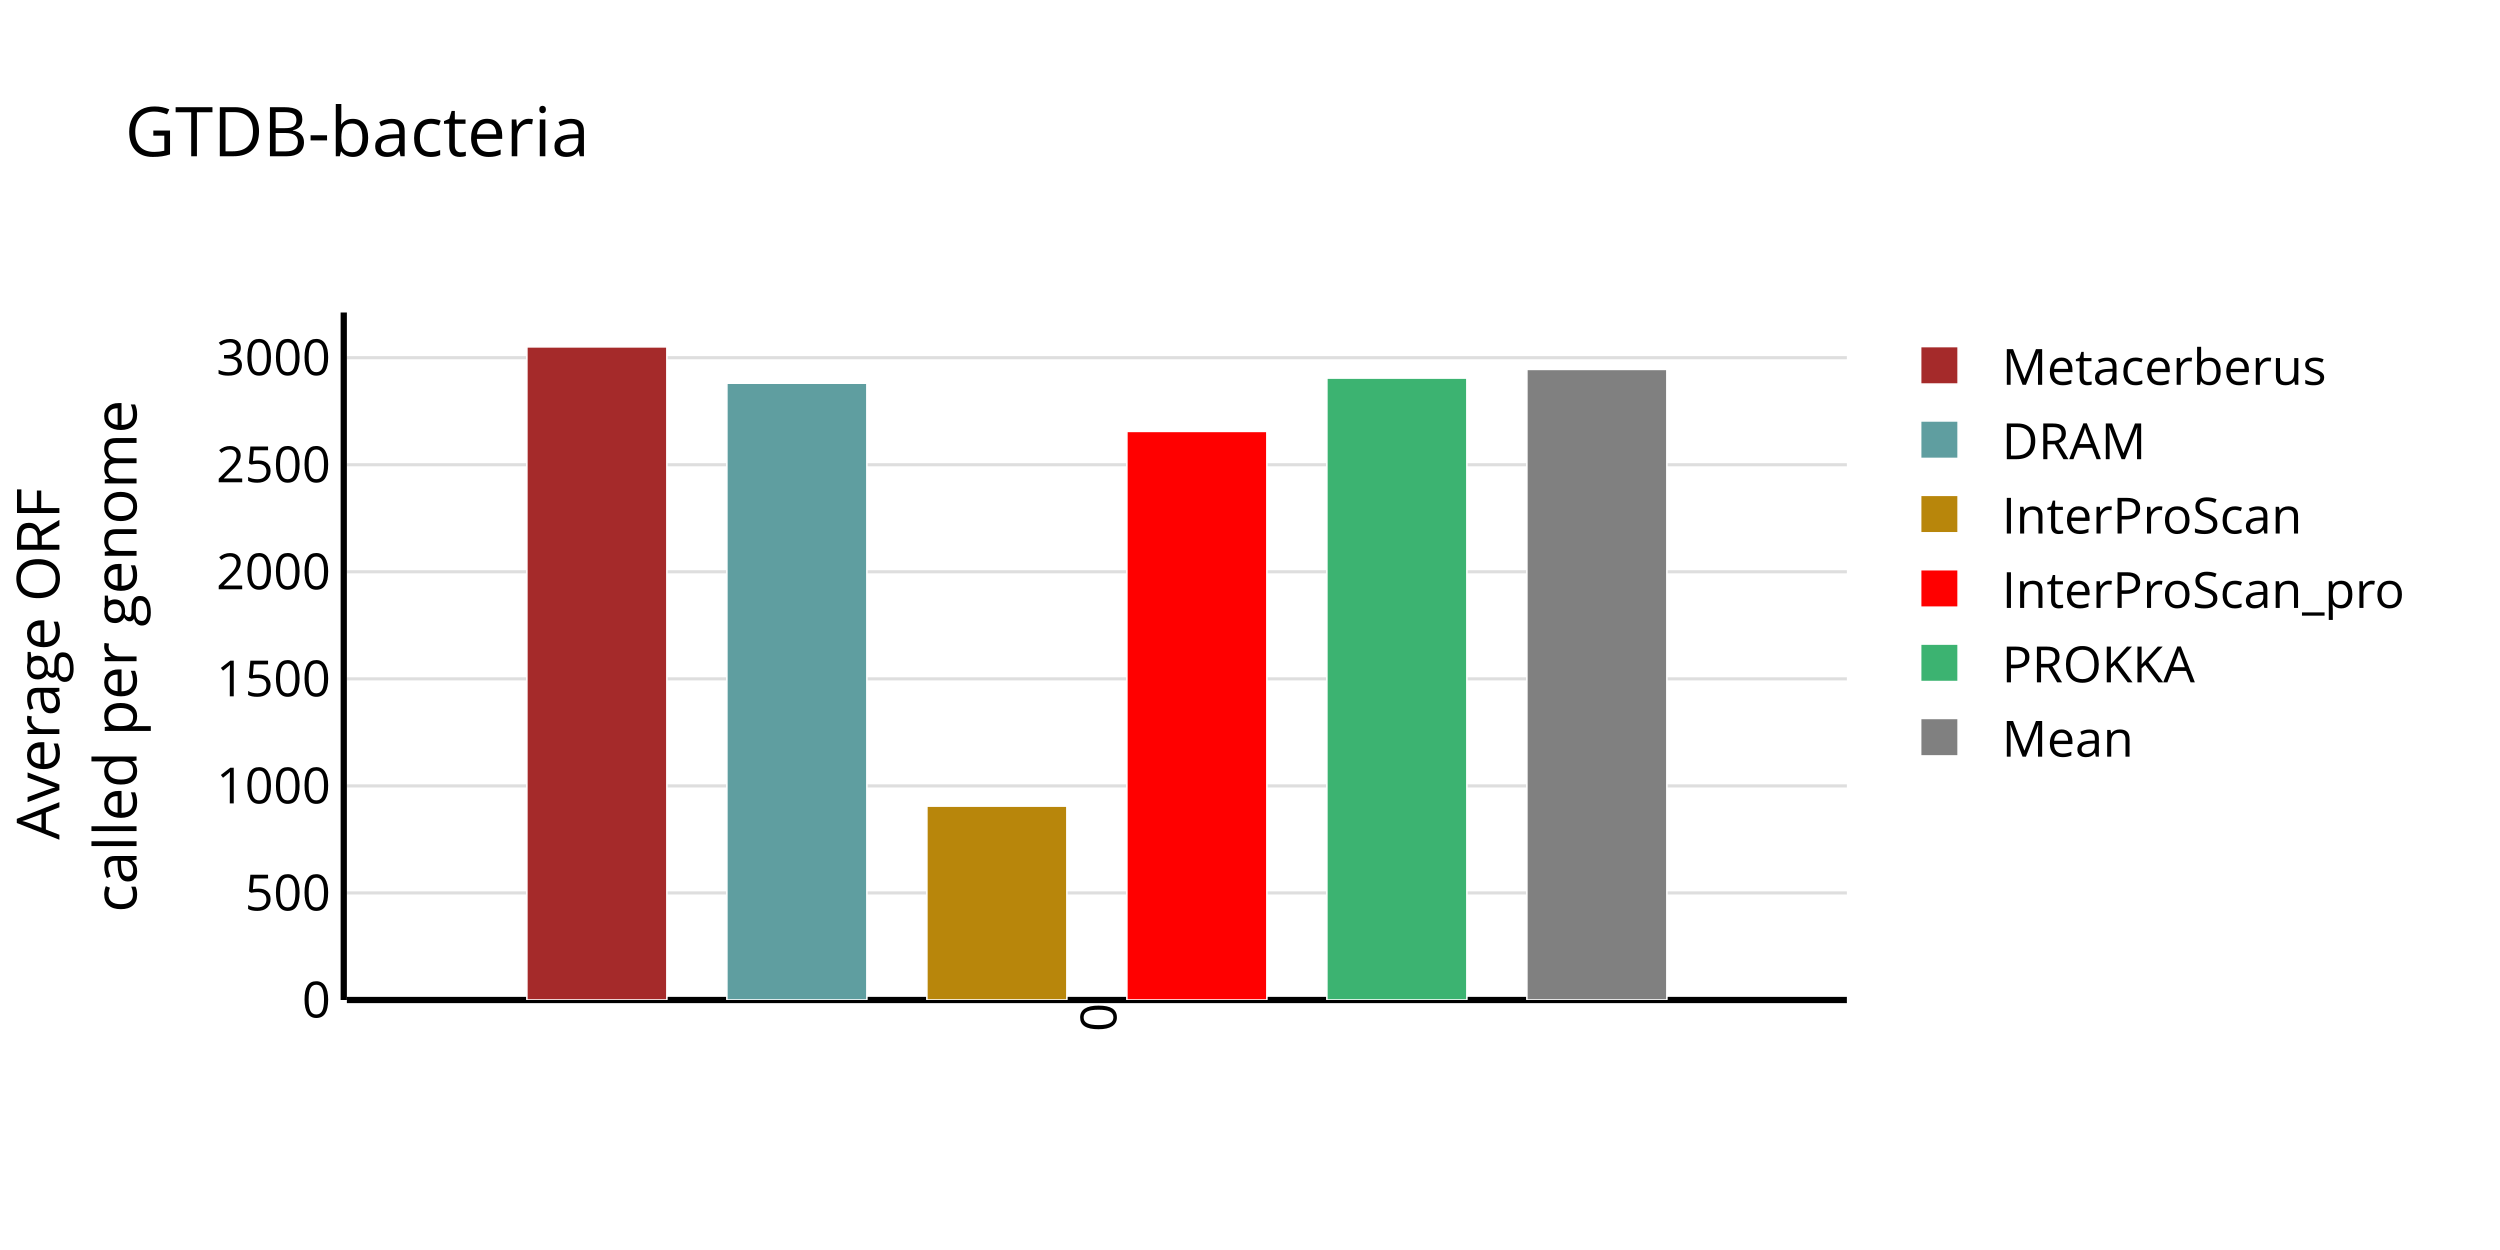
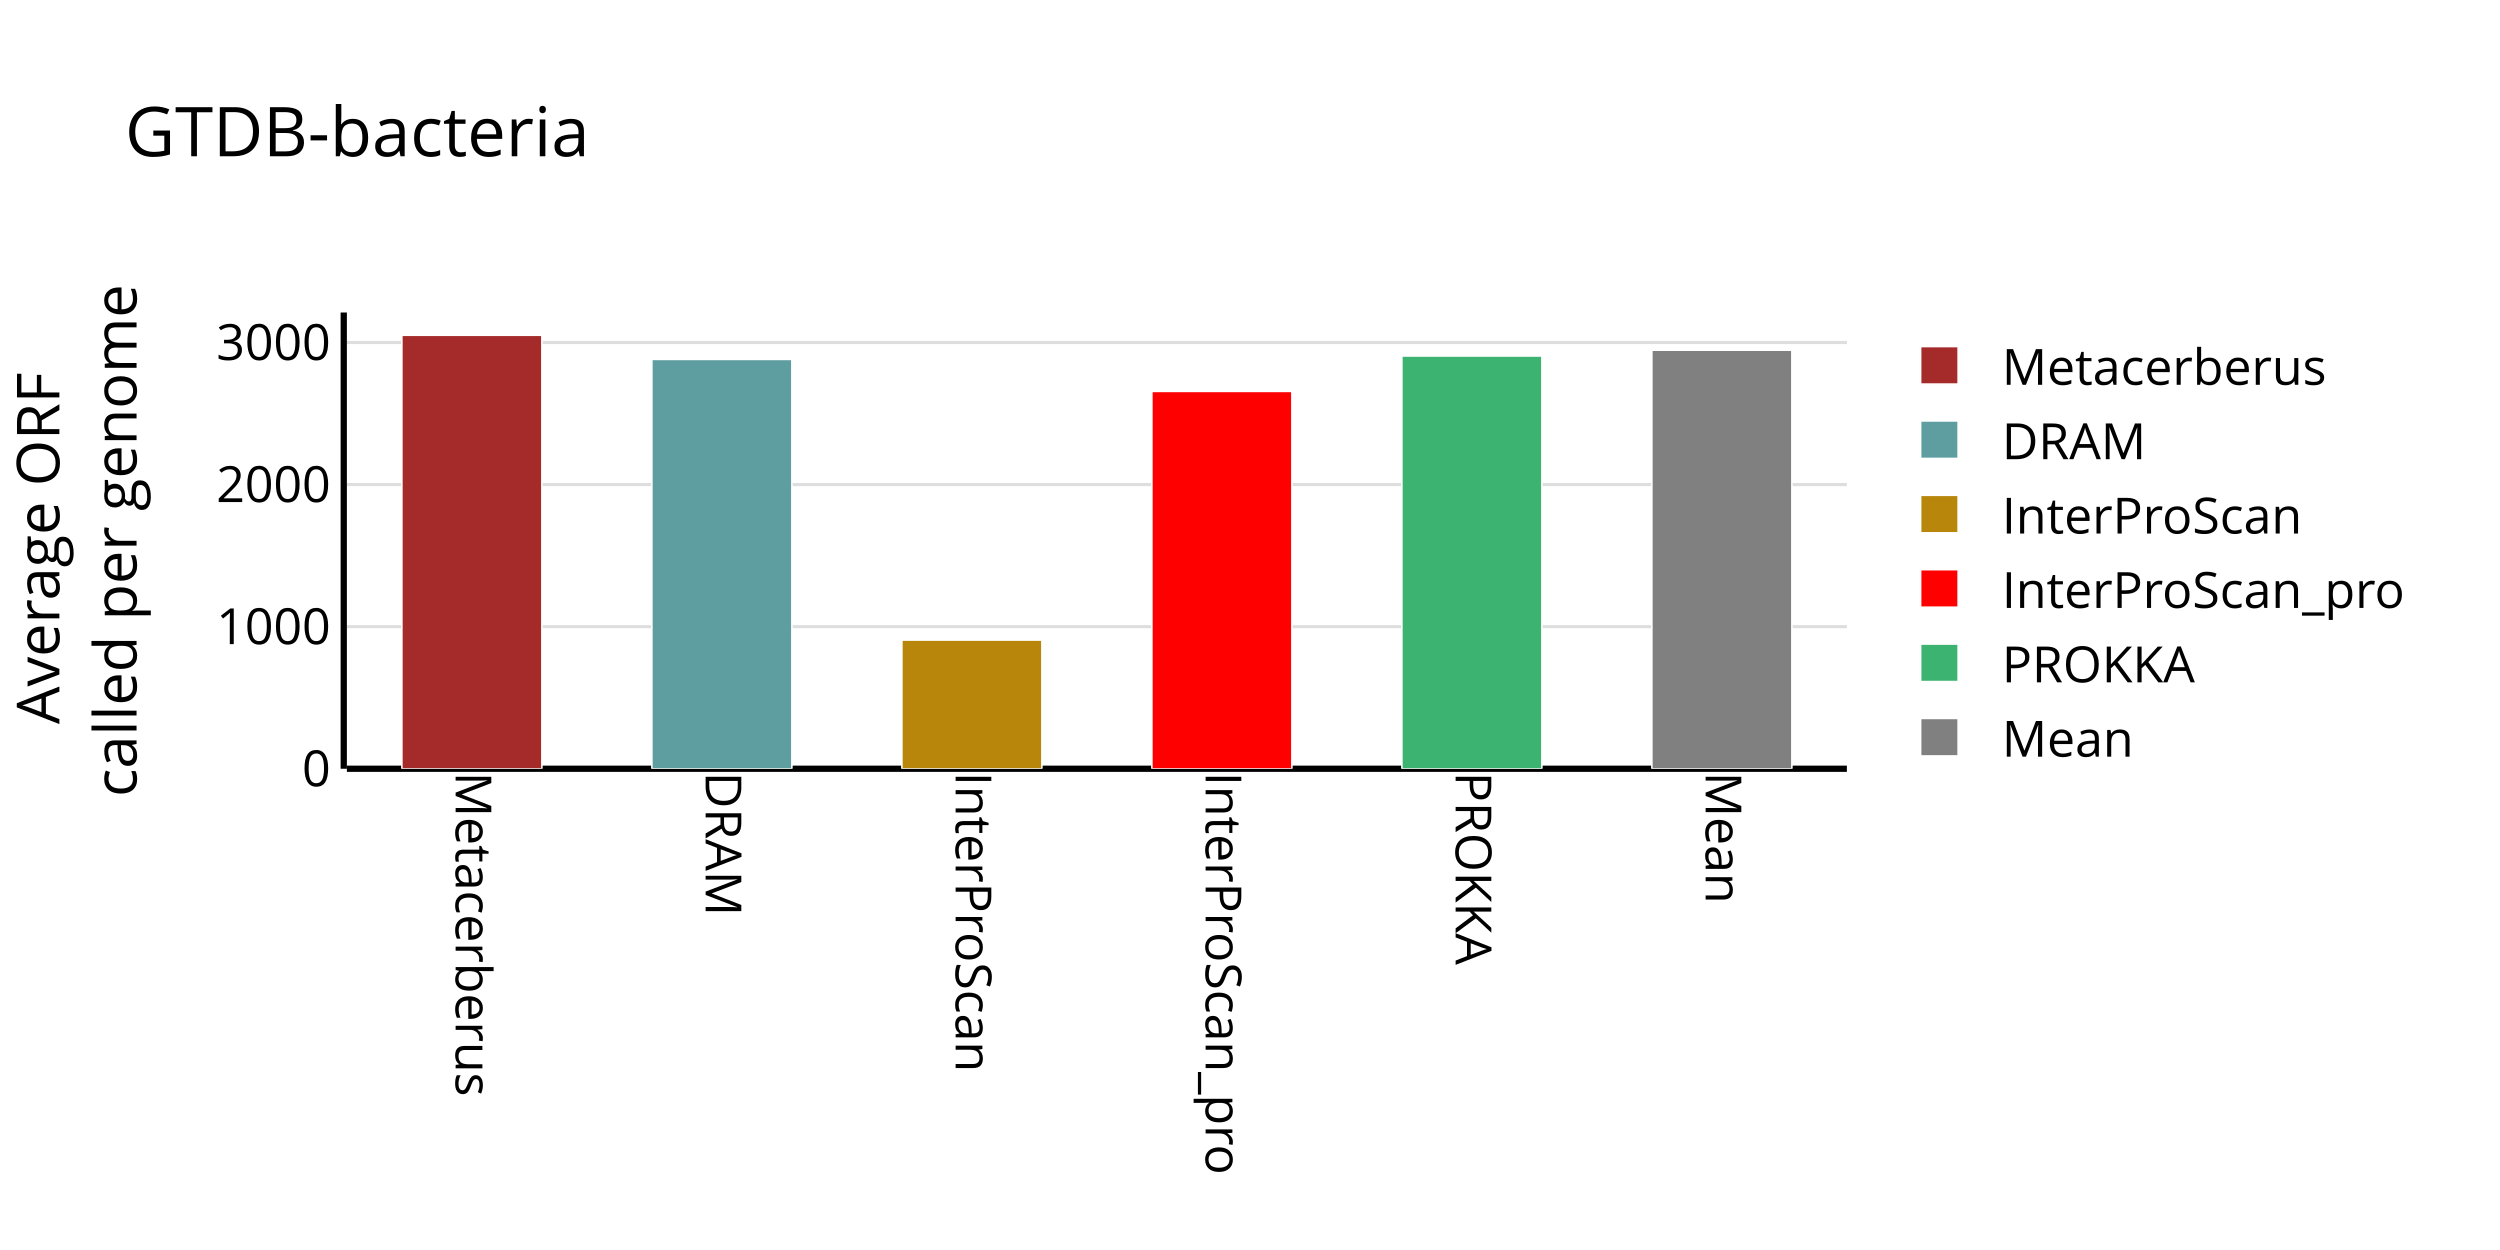
<svg xmlns="http://www.w3.org/2000/svg" class="main-svg" width="800" height="400" style="" viewBox="0 0 800 400">
  <rect x="0" y="0" width="800" height="400" style="fill: rgb(255, 255, 255); fill-opacity: 1;" />
-   <defs id="defs-e67da2">
+   <defs id="defs-022c61">
    <g class="clips">
-       <clipPath id="clipe67da2xyplot" class="plotclip">
-         <rect width="480" height="220" />
-       </clipPath>
-       <clipPath class="axesclip" id="clipe67da2x">
+       <clipPath id="clip022c61xyplot" class="plotclip">
+         <rect width="480" height="146" />
+       </clipPath>
+       <clipPath class="axesclip" id="clip022c61x">
        <rect x="111" y="0" width="480" height="400" />
      </clipPath>
-       <clipPath class="axesclip" id="clipe67da2y">
-         <rect x="0" y="100" width="800" height="220" />
-       </clipPath>
-       <clipPath class="axesclip" id="clipe67da2xy">
-         <rect x="111" y="100" width="480" height="220" />
+       <clipPath class="axesclip" id="clip022c61y">
+         <rect x="0" y="100" width="800" height="146" />
+       </clipPath>
+       <clipPath class="axesclip" id="clip022c61xy">
+         <rect x="111" y="100" width="480" height="146" />
      </clipPath>
    </g>
    <g class="gradients" />
    <g class="patterns" />
  </defs>
  <g class="bglayer" />
  <g class="layer-below">
    <g class="imagelayer" />
    <g class="shapelayer" />
  </g>
  <g class="cartesianlayer">
    <g class="subplot xy">
      <g class="layer-subplot">
        <g class="shapelayer" />
        <g class="imagelayer" />
      </g>
      <g class="gridlayer">
        <g class="x">
-           <path class="xgrid crisp" transform="translate(351,0)" d="M0,100v220" style="stroke: rgb(0, 0, 0); stroke-opacity: 0; stroke-width: 1px;" />
+           <path class="xgrid crisp" transform="translate(151,0)" d="M0,100v146" style="stroke: rgb(0, 0, 0); stroke-opacity: 0; stroke-width: 1px;" />
+           <path class="xgrid crisp" transform="translate(231,0)" d="M0,100v146" style="stroke: rgb(0, 0, 0); stroke-opacity: 0; stroke-width: 1px;" />
+           <path class="xgrid crisp" transform="translate(311,0)" d="M0,100v146" style="stroke: rgb(0, 0, 0); stroke-opacity: 0; stroke-width: 1px;" />
+           <path class="xgrid crisp" transform="translate(391,0)" d="M0,100v146" style="stroke: rgb(0, 0, 0); stroke-opacity: 0; stroke-width: 1px;" />
+           <path class="xgrid crisp" transform="translate(471,0)" d="M0,100v146" style="stroke: rgb(0, 0, 0); stroke-opacity: 0; stroke-width: 1px;" />
+           <path class="xgrid crisp" transform="translate(551,0)" d="M0,100v146" style="stroke: rgb(0, 0, 0); stroke-opacity: 0; stroke-width: 1px;" />
        </g>
        <g class="y">
-           <path class="ygrid crisp" transform="translate(0,285.74)" d="M111,0h480" style="stroke: rgb(38, 38, 38); stroke-opacity: 0.15; stroke-width: 1px;" />
-           <path class="ygrid crisp" transform="translate(0,251.49)" d="M111,0h480" style="stroke: rgb(38, 38, 38); stroke-opacity: 0.15; stroke-width: 1px;" />
-           <path class="ygrid crisp" transform="translate(0,217.23)" d="M111,0h480" style="stroke: rgb(38, 38, 38); stroke-opacity: 0.15; stroke-width: 1px;" />
-           <path class="ygrid crisp" transform="translate(0,182.97)" d="M111,0h480" style="stroke: rgb(38, 38, 38); stroke-opacity: 0.15; stroke-width: 1px;" />
-           <path class="ygrid crisp" transform="translate(0,148.72)" d="M111,0h480" style="stroke: rgb(38, 38, 38); stroke-opacity: 0.15; stroke-width: 1px;" />
-           <path class="ygrid crisp" transform="translate(0,114.46)" d="M111,0h480" style="stroke: rgb(38, 38, 38); stroke-opacity: 0.15; stroke-width: 1px;" />
+           <path class="ygrid crisp" transform="translate(0,200.53)" d="M111,0h480" style="stroke: rgb(38, 38, 38); stroke-opacity: 0.15; stroke-width: 1px;" />
+           <path class="ygrid crisp" transform="translate(0,155.06)" d="M111,0h480" style="stroke: rgb(38, 38, 38); stroke-opacity: 0.15; stroke-width: 1px;" />
+           <path class="ygrid crisp" transform="translate(0,109.6)" d="M111,0h480" style="stroke: rgb(38, 38, 38); stroke-opacity: 0.15; stroke-width: 1px;" />
        </g>
      </g>
      <g class="zerolinelayer">
-         <path class="yzl zl crisp" transform="translate(0,320)" d="M111,0h480" style="stroke: rgb(0, 0, 0); stroke-opacity: 1; stroke-width: 2px;" />
+         <path class="yzl zl crisp" transform="translate(0,246)" d="M111,0h480" style="stroke: rgb(0, 0, 0); stroke-opacity: 1; stroke-width: 2px;" />
      </g>
      <path class="xlines-below" />
      <path class="ylines-below" />
      <g class="overlines-below" />
      <g class="xaxislayer-below" />
      <g class="yaxislayer-below" />
      <g class="overaxes-below" />
-       <g class="plot" transform="translate(111,100)" clip-path="url(#clipe67da2xyplot)">
+       <g class="plot" transform="translate(111,100)" clip-path="url(#clip022c61xyplot)">
        <g class="barlayer mlayer">
          <g class="trace bars" style="opacity: 1;">
            <g class="points">
              <g class="point">
-                 <path d="M57.6,220V11H102.4V220Z" style="vector-effect: non-scaling-stroke; opacity: 1; stroke-width: 0.5px; fill: rgb(165, 42, 42); fill-opacity: 1; stroke: rgb(255, 255, 255); stroke-opacity: 1;" />
-               </g>
-             </g>
-           </g>
-           <g class="trace bars" style="opacity: 1;">
-             <g class="points">
-               <g class="point">
-                 <path d="M121.6,220V22.63H166.4V220Z" style="vector-effect: non-scaling-stroke; opacity: 1; stroke-width: 0.5px; fill: rgb(95, 158, 160); fill-opacity: 1; stroke: rgb(255, 255, 255); stroke-opacity: 1;" />
-               </g>
-             </g>
-           </g>
-           <g class="trace bars" style="opacity: 1;">
-             <g class="points">
-               <g class="point">
-                 <path d="M185.6,220V157.96H230.4V220Z" style="vector-effect: non-scaling-stroke; opacity: 1; stroke-width: 0.5px; fill: rgb(184, 134, 11); fill-opacity: 1; stroke: rgb(255, 255, 255); stroke-opacity: 1;" />
-               </g>
-             </g>
-           </g>
-           <g class="trace bars" style="opacity: 1;">
-             <g class="points">
-               <g class="point">
-                 <path d="M249.6,220V38.05H294.4V220Z" style="vector-effect: non-scaling-stroke; opacity: 1; stroke-width: 0.5px; fill: rgb(255, 0, 0); fill-opacity: 1; stroke: rgb(255, 255, 255); stroke-opacity: 1;" />
-               </g>
-             </g>
-           </g>
-           <g class="trace bars" style="opacity: 1;">
-             <g class="points">
-               <g class="point">
-                 <path d="M313.6,220V20.99H358.4V220Z" style="vector-effect: non-scaling-stroke; opacity: 1; stroke-width: 0.5px; fill: rgb(60, 179, 113); fill-opacity: 1; stroke: rgb(255, 255, 255); stroke-opacity: 1;" />
-               </g>
-             </g>
-           </g>
-           <g class="trace bars" style="opacity: 1;">
-             <g class="points">
-               <g class="point">
-                 <path d="M377.6,220V18.21H422.4V220Z" style="vector-effect: non-scaling-stroke; opacity: 1; stroke-width: 0.5px; fill: rgb(128, 128, 128); fill-opacity: 1; stroke: rgb(255, 255, 255); stroke-opacity: 1;" />
+                 <path d="M17.6,146V7.3H62.4V146Z" style="vector-effect: non-scaling-stroke; opacity: 1; stroke-width: 0.5px; fill: rgb(165, 42, 42); fill-opacity: 1; stroke: rgb(255, 255, 255); stroke-opacity: 1;" />
+               </g>
+             </g>
+           </g>
+           <g class="trace bars" style="opacity: 1;">
+             <g class="points">
+               <g class="point">
+                 <path d="M97.6,146V15.02H142.4V146Z" style="vector-effect: non-scaling-stroke; opacity: 1; stroke-width: 0.5px; fill: rgb(95, 158, 160); fill-opacity: 1; stroke: rgb(255, 255, 255); stroke-opacity: 1;" />
+               </g>
+             </g>
+           </g>
+           <g class="trace bars" style="opacity: 1;">
+             <g class="points">
+               <g class="point">
+                 <path d="M177.6,146V104.83H222.4V146Z" style="vector-effect: non-scaling-stroke; opacity: 1; stroke-width: 0.5px; fill: rgb(184, 134, 11); fill-opacity: 1; stroke: rgb(255, 255, 255); stroke-opacity: 1;" />
+               </g>
+             </g>
+           </g>
+           <g class="trace bars" style="opacity: 1;">
+             <g class="points">
+               <g class="point">
+                 <path d="M257.6,146V25.25H302.4V146Z" style="vector-effect: non-scaling-stroke; opacity: 1; stroke-width: 0.5px; fill: rgb(255, 0, 0); fill-opacity: 1; stroke: rgb(255, 255, 255); stroke-opacity: 1;" />
+               </g>
+             </g>
+           </g>
+           <g class="trace bars" style="opacity: 1;">
+             <g class="points">
+               <g class="point">
+                 <path d="M337.6,146V13.93H382.4V146Z" style="vector-effect: non-scaling-stroke; opacity: 1; stroke-width: 0.5px; fill: rgb(60, 179, 113); fill-opacity: 1; stroke: rgb(255, 255, 255); stroke-opacity: 1;" />
+               </g>
+             </g>
+           </g>
+           <g class="trace bars" style="opacity: 1;">
+             <g class="points">
+               <g class="point">
+                 <path d="M417.6,146V12.08H462.4V146Z" style="vector-effect: non-scaling-stroke; opacity: 1; stroke-width: 0.5px; fill: rgb(128, 128, 128); fill-opacity: 1; stroke: rgb(255, 255, 255); stroke-opacity: 1;" />
              </g>
            </g>
          </g>
        </g>
      </g>
      <g class="overplot" />
      <path class="xlines-above crisp" d="M0,0" style="fill: none;" />
-       <path class="ylines-above crisp" d="M110,100V320" style="fill: none; stroke-width: 2px; stroke: rgb(0, 0, 0); stroke-opacity: 1;" />
+       <path class="ylines-above crisp" d="M110,100V246" style="fill: none; stroke-width: 2px; stroke: rgb(0, 0, 0); stroke-opacity: 1;" />
      <g class="overlines-above" />
      <g class="xaxislayer-above">
        <g class="xtick">
-           <text text-anchor="start" x="2.8" y="329" transform="translate(351,0) rotate(90,2.8,321)" style="font-family: 'Open Sans', verdana, arial, sans-serif; font-size: 16px; fill: rgb(0, 0, 0); fill-opacity: 1; white-space: pre; opacity: 1;">0</text>
+           <text text-anchor="start" x="2.8" y="255" transform="translate(151,0) rotate(90,2.8,247)" style="font-family: 'Open Sans', verdana, arial, sans-serif; font-size: 16px; fill: rgb(0, 0, 0); fill-opacity: 1; white-space: pre; opacity: 1;">Metacerberus</text>
+         </g>
+         <g class="xtick">
+           <text text-anchor="start" x="2.8" y="255" transform="translate(231,0) rotate(90,2.8,247)" style="font-family: 'Open Sans', verdana, arial, sans-serif; font-size: 16px; fill: rgb(0, 0, 0); fill-opacity: 1; white-space: pre; opacity: 1;">DRAM</text>
+         </g>
+         <g class="xtick">
+           <text text-anchor="start" x="2.8" y="255" transform="translate(311,0) rotate(90,2.8,247)" style="font-family: 'Open Sans', verdana, arial, sans-serif; font-size: 16px; fill: rgb(0, 0, 0); fill-opacity: 1; white-space: pre; opacity: 1;">InterProScan</text>
+         </g>
+         <g class="xtick">
+           <text text-anchor="start" x="2.8" y="255" transform="translate(391,0) rotate(90,2.8,247)" style="font-family: 'Open Sans', verdana, arial, sans-serif; font-size: 16px; fill: rgb(0, 0, 0); fill-opacity: 1; white-space: pre; opacity: 1;">InterProScan_pro</text>
+         </g>
+         <g class="xtick">
+           <text text-anchor="start" x="2.8" y="255" transform="translate(471,0) rotate(90,2.8,247)" style="font-family: 'Open Sans', verdana, arial, sans-serif; font-size: 16px; fill: rgb(0, 0, 0); fill-opacity: 1; white-space: pre; opacity: 1;">PROKKA</text>
+         </g>
+         <g class="xtick">
+           <text text-anchor="start" x="2.8" y="255" transform="translate(551,0) rotate(90,2.8,247)" style="font-family: 'Open Sans', verdana, arial, sans-serif; font-size: 16px; fill: rgb(0, 0, 0); fill-opacity: 1; white-space: pre; opacity: 1;">Mean</text>
        </g>
      </g>
      <g class="yaxislayer-above">
        <g class="ytick">
-           <text text-anchor="end" x="105.8" y="5.6" transform="translate(0,320)" style="font-family: 'Open Sans', verdana, arial, sans-serif; font-size: 16px; fill: rgb(0, 0, 0); fill-opacity: 1; white-space: pre; opacity: 1;">0</text>
-         </g>
-         <g class="ytick">
-           <text text-anchor="end" x="105.8" y="5.6" style="font-family: 'Open Sans', verdana, arial, sans-serif; font-size: 16px; fill: rgb(0, 0, 0); fill-opacity: 1; white-space: pre; opacity: 1;" transform="translate(0,285.74)">500</text>
-         </g>
-         <g class="ytick">
-           <text text-anchor="end" x="105.8" y="5.6" style="font-family: 'Open Sans', verdana, arial, sans-serif; font-size: 16px; fill: rgb(0, 0, 0); fill-opacity: 1; white-space: pre; opacity: 1;" transform="translate(0,251.49)">1000</text>
-         </g>
-         <g class="ytick">
-           <text text-anchor="end" x="105.8" y="5.6" style="font-family: 'Open Sans', verdana, arial, sans-serif; font-size: 16px; fill: rgb(0, 0, 0); fill-opacity: 1; white-space: pre; opacity: 1;" transform="translate(0,217.23)">1500</text>
-         </g>
-         <g class="ytick">
-           <text text-anchor="end" x="105.8" y="5.6" style="font-family: 'Open Sans', verdana, arial, sans-serif; font-size: 16px; fill: rgb(0, 0, 0); fill-opacity: 1; white-space: pre; opacity: 1;" transform="translate(0,182.97)">2000</text>
-         </g>
-         <g class="ytick">
-           <text text-anchor="end" x="105.8" y="5.6" style="font-family: 'Open Sans', verdana, arial, sans-serif; font-size: 16px; fill: rgb(0, 0, 0); fill-opacity: 1; white-space: pre; opacity: 1;" transform="translate(0,148.72)">2500</text>
-         </g>
-         <g class="ytick">
-           <text text-anchor="end" x="105.8" y="5.6" style="font-family: 'Open Sans', verdana, arial, sans-serif; font-size: 16px; fill: rgb(0, 0, 0); fill-opacity: 1; white-space: pre; opacity: 1;" transform="translate(0,114.46)">3000</text>
+           <text text-anchor="end" x="105.8" y="5.6" transform="translate(0,246)" style="font-family: 'Open Sans', verdana, arial, sans-serif; font-size: 16px; fill: rgb(0, 0, 0); fill-opacity: 1; white-space: pre; opacity: 1;">0</text>
+         </g>
+         <g class="ytick">
+           <text text-anchor="end" x="105.8" y="5.6" style="font-family: 'Open Sans', verdana, arial, sans-serif; font-size: 16px; fill: rgb(0, 0, 0); fill-opacity: 1; white-space: pre; opacity: 1;" transform="translate(0,200.53)">1000</text>
+         </g>
+         <g class="ytick">
+           <text text-anchor="end" x="105.8" y="5.6" style="font-family: 'Open Sans', verdana, arial, sans-serif; font-size: 16px; fill: rgb(0, 0, 0); fill-opacity: 1; white-space: pre; opacity: 1;" transform="translate(0,155.06)">2000</text>
+         </g>
+         <g class="ytick">
+           <text text-anchor="end" x="105.8" y="5.6" style="font-family: 'Open Sans', verdana, arial, sans-serif; font-size: 16px; fill: rgb(0, 0, 0); fill-opacity: 1; white-space: pre; opacity: 1;" transform="translate(0,109.6)">3000</text>
        </g>
      </g>
      <g class="overaxes-above" />
    </g>
  </g>
  <g class="polarlayer" />
  <g class="ternarylayer" />
  <g class="geolayer" />
  <g class="funnelarealayer" />
  <g class="pielayer" />
  <g class="iciclelayer" />
  <g class="treemaplayer" />
  <g class="sunburstlayer" />
  <g class="glimages" />
-   <defs id="topdefs-e67da2">
+   <defs id="topdefs-022c61">
    <g class="clips" />
-     <clipPath id="legende67da2">
-       <rect width="187" height="153" x="0" y="0" />
+     <clipPath id="legend022c61">
+       <rect width="187" height="146" x="0" y="0" />
    </clipPath>
  </defs>
  <g class="layer-above">
    <g class="imagelayer" />
    <g class="shapelayer" />
  </g>
  <g class="infolayer">
    <g class="legend" pointer-events="all" transform="translate(600.6,100)">
-       <rect class="bg" shape-rendering="crispEdges" width="187" height="153" x="0" y="0" style="stroke: rgb(68, 68, 68); stroke-opacity: 1; fill: rgb(255, 255, 255); fill-opacity: 1; stroke-width: 0px;" />
-       <g class="scrollbox" transform="" clip-path="url(#legende67da2)">
+       <rect class="bg" shape-rendering="crispEdges" width="187" height="146" x="0" y="0" style="stroke: rgb(68, 68, 68); stroke-opacity: 1; fill: rgb(255, 255, 255); fill-opacity: 1; stroke-width: 0px;" />
+       <g class="scrollbox" transform="" clip-path="url(#legend022c61)">
        <g class="groups">
          <g class="traces" transform="translate(0,16.9)" style="opacity: 1;">
            <text class="legendtext" text-anchor="start" x="40" y="6.24" style="font-family: 'Open Sans', verdana, arial, sans-serif; font-size: 16px; fill: rgb(0, 0, 0); fill-opacity: 1; white-space: pre;">Metacerberus</text>
            <g class="layers" style="opacity: 1;">
              <g class="legendfill" />
              <g class="legendlines" />
              <g class="legendsymbols">
                <g class="legendpoints">
                  <path class="legendundefined" d="M6,6H-6V-6H6Z" transform="translate(20,0)" style="stroke-width: 0.5px; fill: rgb(165, 42, 42); fill-opacity: 1; stroke: rgb(255, 255, 255); stroke-opacity: 1;" />
                </g>
              </g>
            </g>
            <rect class="legendtoggle" x="0" y="-11.9" width="181.406" height="23.8" style="fill: rgb(0, 0, 0); fill-opacity: 0;" />
          </g>
          <g class="traces" transform="translate(0,40.7)" style="opacity: 1;">
            <text class="legendtext" text-anchor="start" x="40" y="6.24" style="font-family: 'Open Sans', verdana, arial, sans-serif; font-size: 16px; fill: rgb(0, 0, 0); fill-opacity: 1; white-space: pre;">DRAM</text>
            <g class="layers" style="opacity: 1;">
              <g class="legendfill" />
              <g class="legendlines" />
              <g class="legendsymbols">
                <g class="legendpoints">
                  <path class="legendundefined" d="M6,6H-6V-6H6Z" transform="translate(20,0)" style="stroke-width: 0.5px; fill: rgb(95, 158, 160); fill-opacity: 1; stroke: rgb(255, 255, 255); stroke-opacity: 1;" />
                </g>
              </g>
            </g>
            <rect class="legendtoggle" x="0" y="-11.9" width="181.406" height="23.8" style="fill: rgb(0, 0, 0); fill-opacity: 0;" />
          </g>
          <g class="traces" transform="translate(0,64.5)" style="opacity: 1;">
            <text class="legendtext" text-anchor="start" x="40" y="6.24" style="font-family: 'Open Sans', verdana, arial, sans-serif; font-size: 16px; fill: rgb(0, 0, 0); fill-opacity: 1; white-space: pre;">InterProScan</text>
            <g class="layers" style="opacity: 1;">
              <g class="legendfill" />
              <g class="legendlines" />
              <g class="legendsymbols">
                <g class="legendpoints">
                  <path class="legendundefined" d="M6,6H-6V-6H6Z" transform="translate(20,0)" style="stroke-width: 0.5px; fill: rgb(184, 134, 11); fill-opacity: 1; stroke: rgb(255, 255, 255); stroke-opacity: 1;" />
                </g>
              </g>
            </g>
            <rect class="legendtoggle" x="0" y="-11.9" width="181.406" height="23.8" style="fill: rgb(0, 0, 0); fill-opacity: 0;" />
          </g>
          <g class="traces" transform="translate(0,88.3)" style="opacity: 1;">
            <text class="legendtext" text-anchor="start" x="40" y="6.24" style="font-family: 'Open Sans', verdana, arial, sans-serif; font-size: 16px; fill: rgb(0, 0, 0); fill-opacity: 1; white-space: pre;">InterProScan_pro</text>
            <g class="layers" style="opacity: 1;">
              <g class="legendfill" />
              <g class="legendlines" />
              <g class="legendsymbols">
                <g class="legendpoints">
                  <path class="legendundefined" d="M6,6H-6V-6H6Z" transform="translate(20,0)" style="stroke-width: 0.5px; fill: rgb(255, 0, 0); fill-opacity: 1; stroke: rgb(255, 255, 255); stroke-opacity: 1;" />
                </g>
              </g>
            </g>
            <rect class="legendtoggle" x="0" y="-11.9" width="181.406" height="23.8" style="fill: rgb(0, 0, 0); fill-opacity: 0;" />
          </g>
          <g class="traces" transform="translate(0,112.1)" style="opacity: 1;">
            <text class="legendtext" text-anchor="start" x="40" y="6.24" style="font-family: 'Open Sans', verdana, arial, sans-serif; font-size: 16px; fill: rgb(0, 0, 0); fill-opacity: 1; white-space: pre;">PROKKA</text>
            <g class="layers" style="opacity: 1;">
              <g class="legendfill" />
              <g class="legendlines" />
              <g class="legendsymbols">
                <g class="legendpoints">
                  <path class="legendundefined" d="M6,6H-6V-6H6Z" transform="translate(20,0)" style="stroke-width: 0.5px; fill: rgb(60, 179, 113); fill-opacity: 1; stroke: rgb(255, 255, 255); stroke-opacity: 1;" />
                </g>
              </g>
            </g>
            <rect class="legendtoggle" x="0" y="-11.9" width="181.406" height="23.8" style="fill: rgb(0, 0, 0); fill-opacity: 0;" />
          </g>
          <g class="traces" transform="translate(0,135.9)" style="opacity: 1;">
            <text class="legendtext" text-anchor="start" x="40" y="6.24" style="font-family: 'Open Sans', verdana, arial, sans-serif; font-size: 16px; fill: rgb(0, 0, 0); fill-opacity: 1; white-space: pre;">Mean</text>
            <g class="layers" style="opacity: 1;">
              <g class="legendfill" />
              <g class="legendlines" />
              <g class="legendsymbols">
                <g class="legendpoints">
                  <path class="legendundefined" d="M6,6H-6V-6H6Z" transform="translate(20,0)" style="stroke-width: 0.5px; fill: rgb(128, 128, 128); fill-opacity: 1; stroke: rgb(255, 255, 255); stroke-opacity: 1;" />
                </g>
              </g>
            </g>
            <rect class="legendtoggle" x="0" y="-11.9" width="181.406" height="23.8" style="fill: rgb(0, 0, 0); fill-opacity: 0;" />
          </g>
        </g>
      </g>
      <rect class="scrollbar" rx="20" ry="3" width="0" height="0" x="0" y="0" style="fill: rgb(128, 139, 164); fill-opacity: 1;" />
    </g>
    <g class="g-gtitle">
      <text class="gtitle" x="40" y="50" text-anchor="start" dy="0em" style="font-family: 'Open Sans', verdana, arial, sans-serif; font-size: 22px; fill: rgb(0, 0, 0); opacity: 1; font-weight: normal; white-space: pre;">GTDB-bacteria</text>
    </g>
    <g class="g-xtitle" />
    <g class="g-ytitle" transform="translate(6.890625,0)">
-       <text class="ytitle" transform="rotate(-90,12.10938,210)" x="12.109" y="210" text-anchor="middle" style="font-family: 'Open Sans', verdana, arial, sans-serif; font-size: 19px; fill: rgb(0, 0, 0); opacity: 1; font-weight: normal; white-space: pre;">
-         <tspan class="line" dy="0em" x="12.109" y="210">Average ORF </tspan>
-         <tspan class="line" dy="1.3em" x="12.109" y="210"> called per genome</tspan>
+       <text class="ytitle" transform="rotate(-90,12.10938,173)" x="12.109" y="173" text-anchor="middle" style="font-family: 'Open Sans', verdana, arial, sans-serif; font-size: 19px; fill: rgb(0, 0, 0); opacity: 1; font-weight: normal; white-space: pre;">
+         <tspan class="line" dy="0em" x="12.109" y="173">Average ORF </tspan>
+         <tspan class="line" dy="1.3em" x="12.109" y="173"> called per genome</tspan>
      </text>
    </g>
  </g>
</svg>
